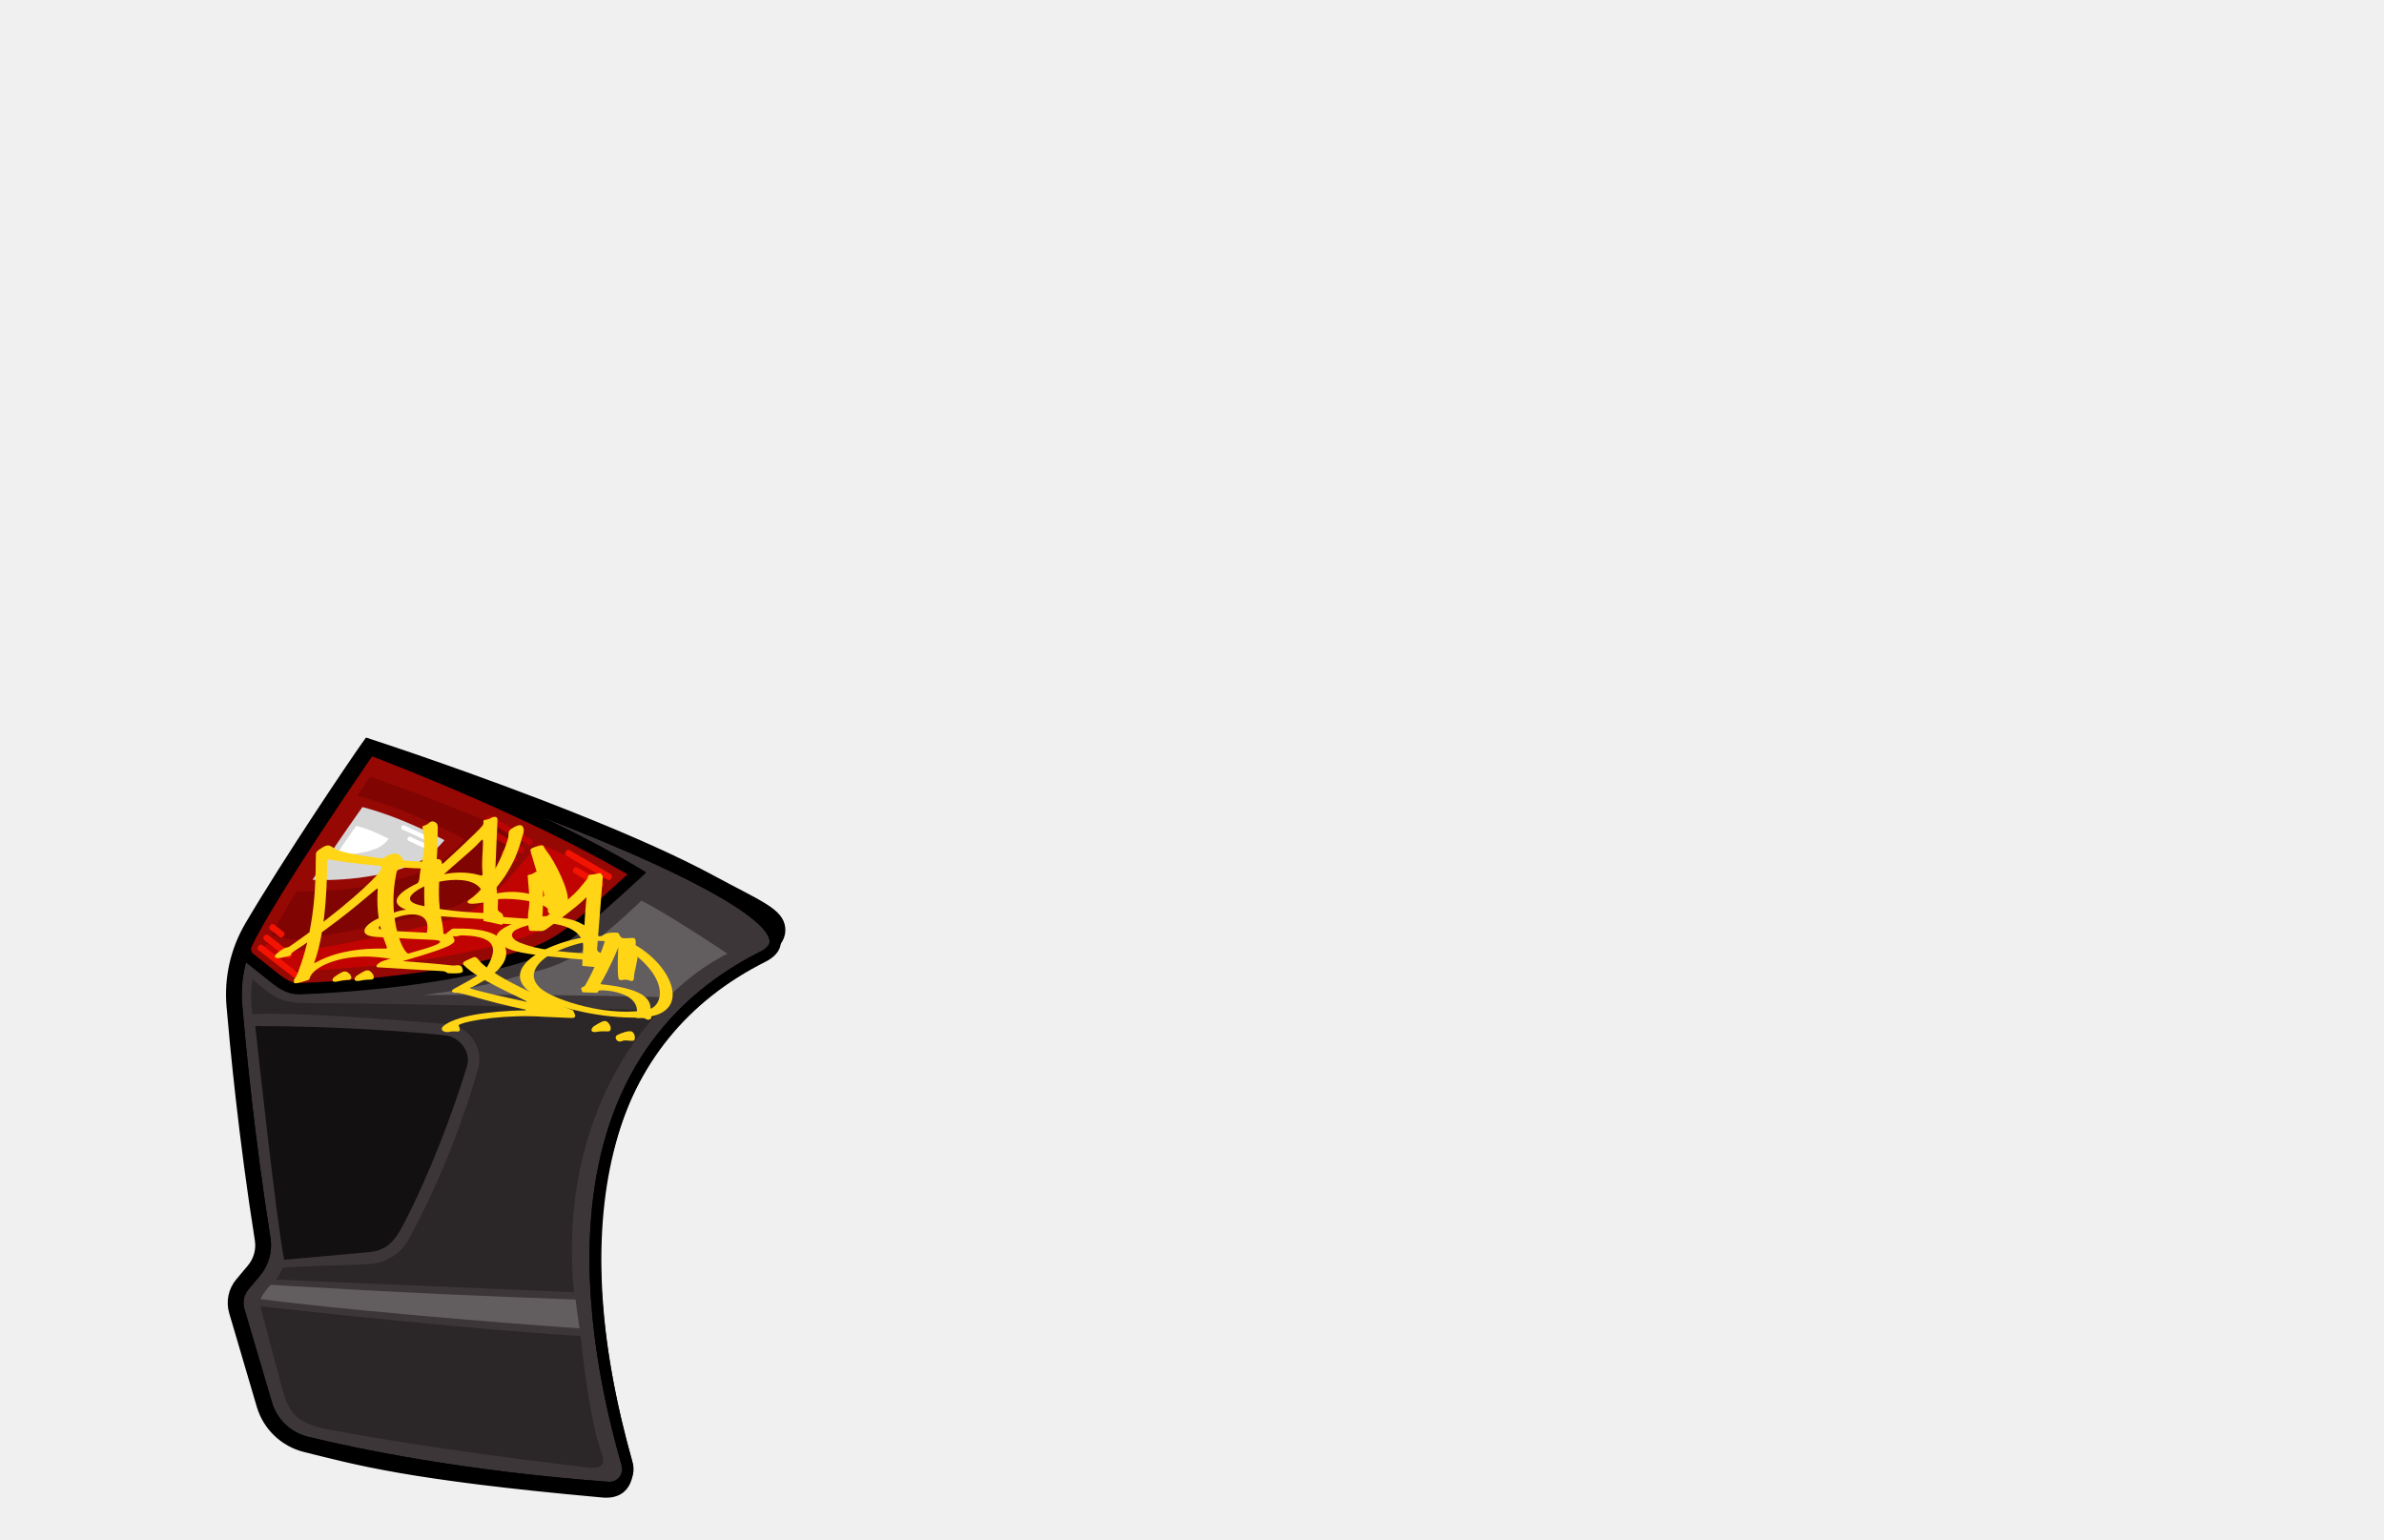
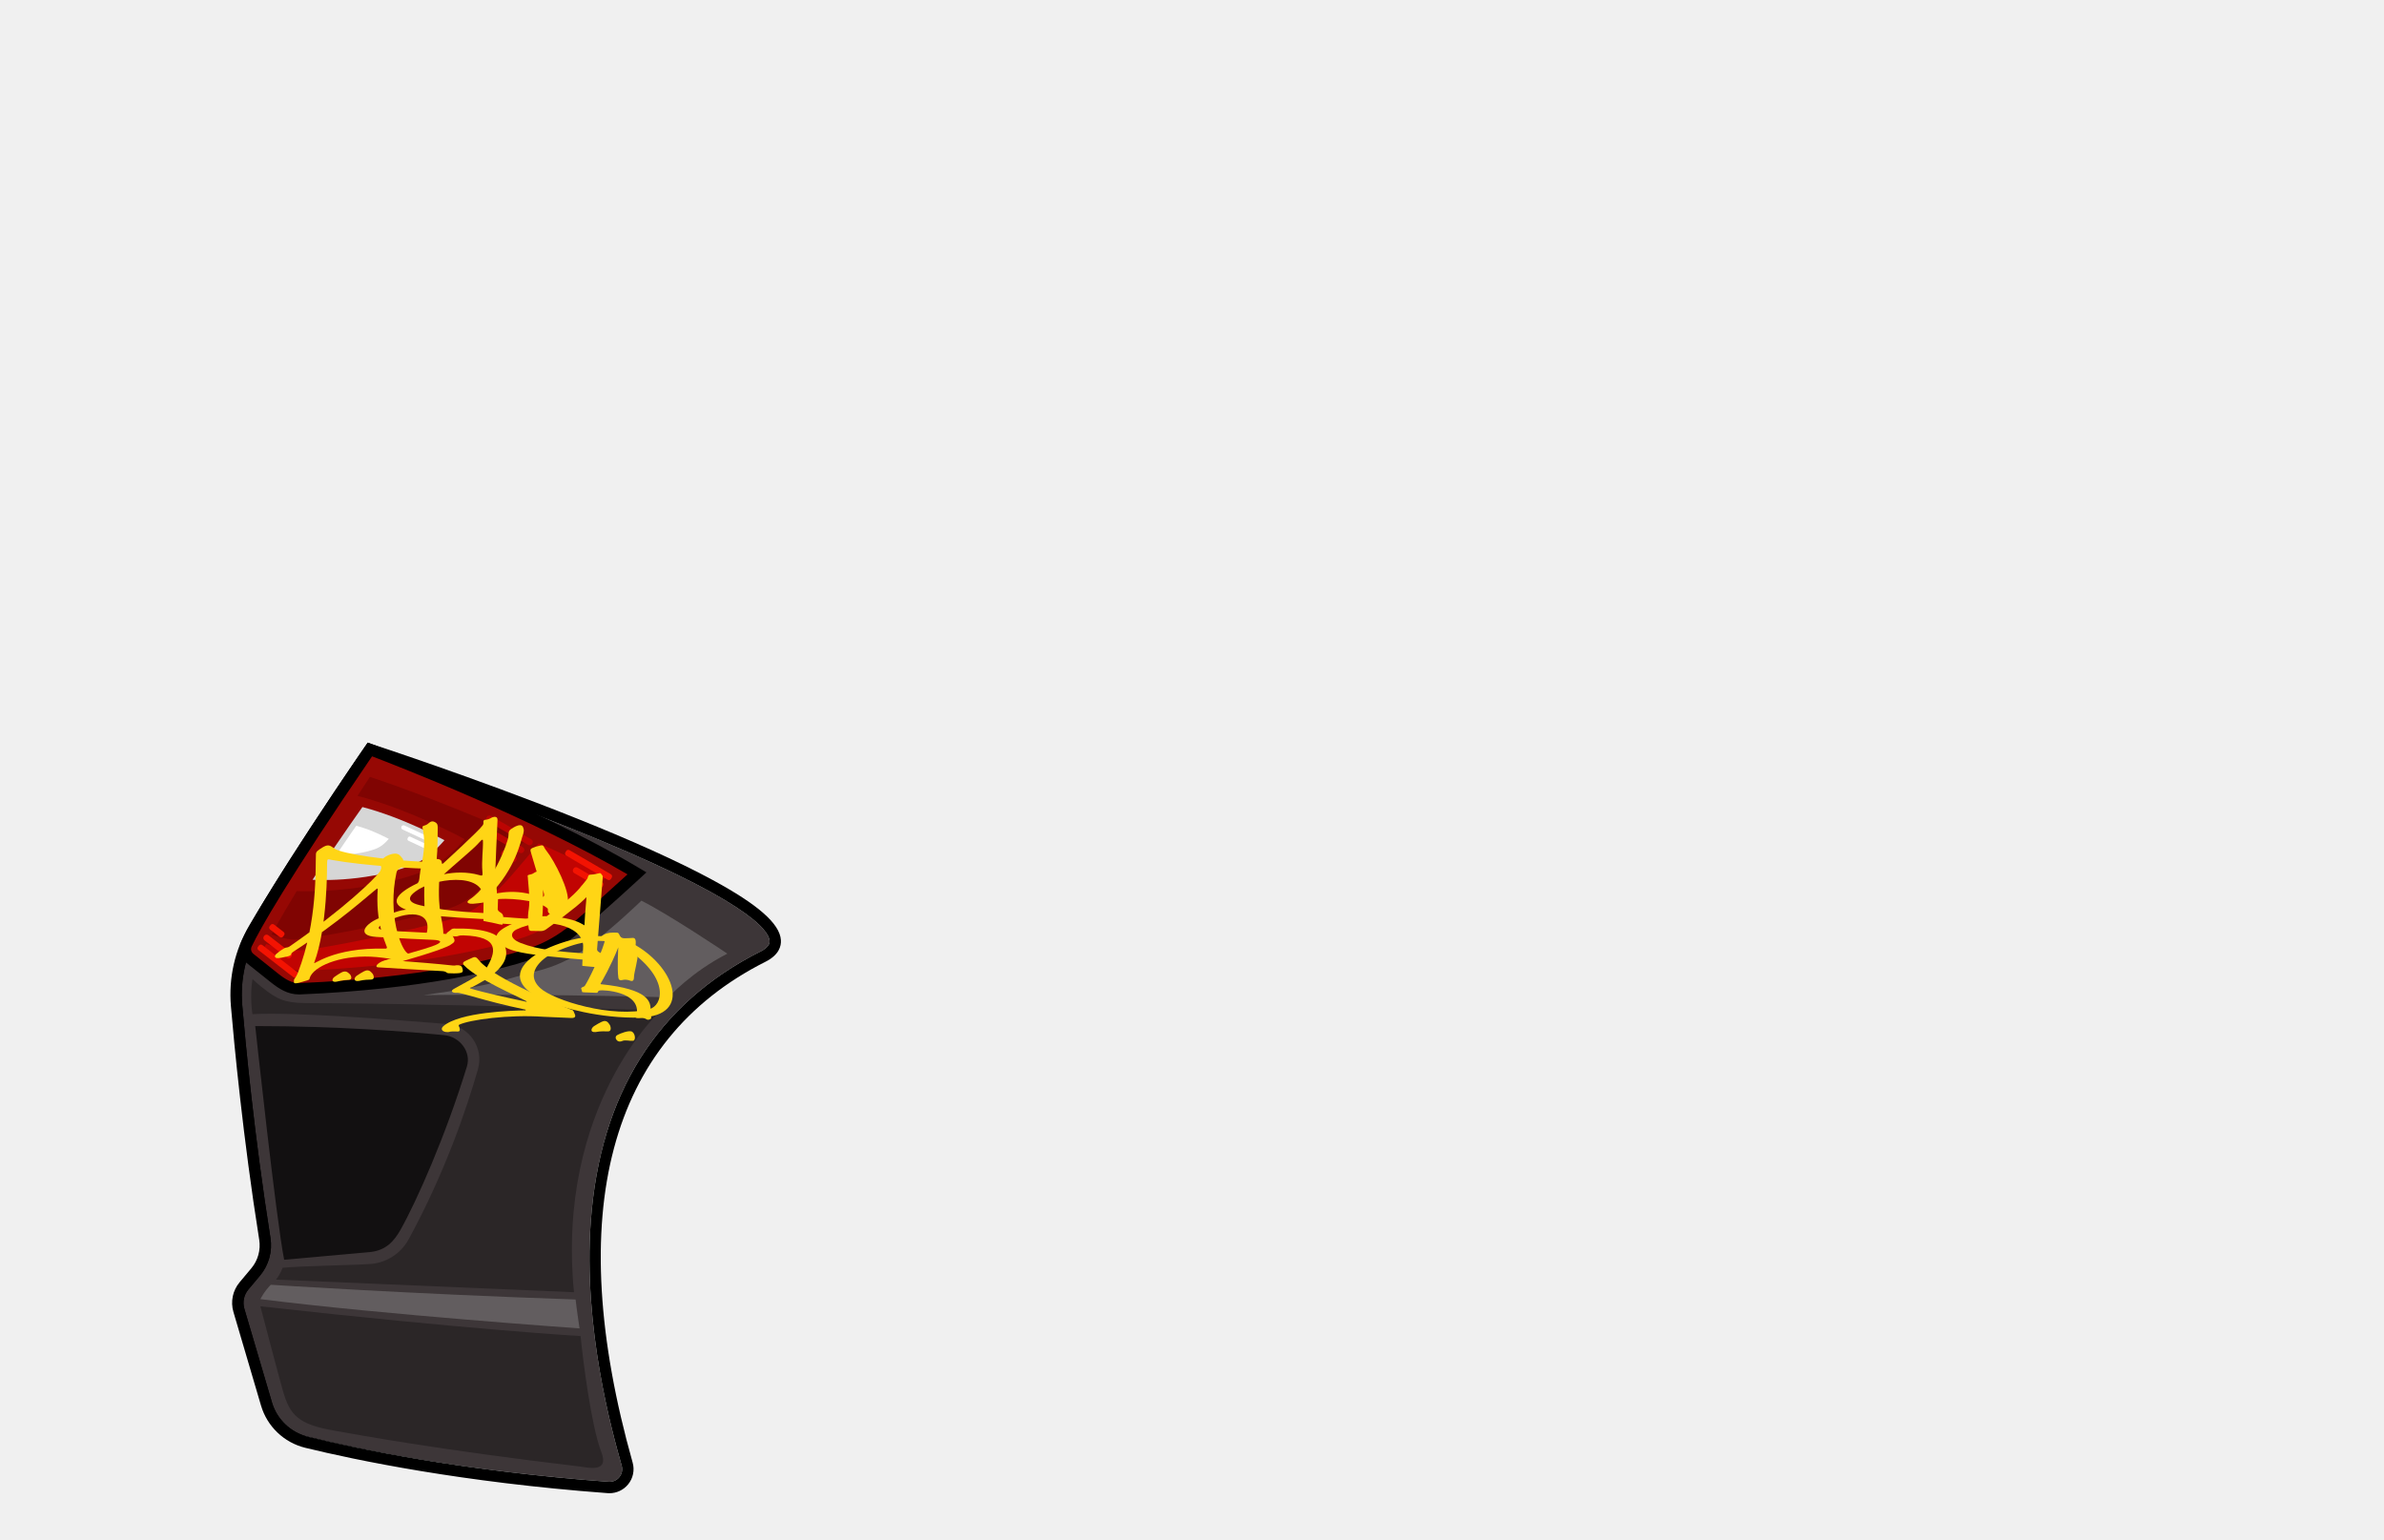
<svg xmlns="http://www.w3.org/2000/svg" id="a" width="1622.14" height="1047.4" viewBox="0 0 1622.14 1047.4">
  <g id="b">
-     <path d="M531.34,631.81c-.84-11.08-15.58-16.29-46.42-33.01-23.14-12.55-55.13-26.99-95.06-42.91-67.89-27.07-136.28-49.39-136.97-49.61l-2.69-.87-1.65,2.31c-8.14,11.42-53.28,78.35-78.92,121.96-9.82,16.7-14.15,35.71-12.5,54.96,2.09,24.6,8.16,89.31,19.24,158.87,1.12,6.99-.84,14.1-5.38,19.52l-7.92,9.45c-4.73,5.63-6.31,13.21-4.23,20.26l18.79,63.76c2.09,7.07,6,13.35,11.19,18.3,5.18,4.95,11.64,8.57,18.81,10.33,34.2,8.36,68.36,18.82,202.56,30.88,18.57,1.67,18.41-16.16,16.97-21.28-47.67-169.24-13.13-294.29,93.63-347.99,9.31-4.68,10.88-10.69,10.56-14.91ZM517.3,647.55c-70.18,35.3-108.97,97.02-115.3,183.46-5.32,72.79,14.51,143.19,21.03,166.32.77,2.75.18,5.6-1.63,7.82-1.8,2.21-4.47,3.35-7.32,3.15-49.47-3.67-92.13-9.27-126.67-14.98-34.54-5.72-60.96-11.55-77.93-15.71-11.67-2.86-21.03-11.79-24.42-23.3l-18.79-63.76c-1.35-4.56-.32-9.45,2.73-13.1l7.92-9.45c5.98-7.14,8.57-16.5,7.1-25.7-11.04-69.32-17.1-133.8-19.19-158.31-1.5-17.65,2.46-35.07,11.46-50.39,24.13-41.05,65.63-102.87,76.92-119.06,13.35,4.41,73.79,24.62,133.81,48.55,121.72,48.52,136.09,70.05,136.62,77.05.08,1.02.31,4.08-6.33,7.42Z" fill="#000" stroke="#000" stroke-miterlimit="10" stroke-width="6" />
-   </g>
-   <g id="c">
+     <path d="M511.99,646.51c-70.18,35.3-108.97,97.02-115.3,183.46-5.32,72.79,14.51,143.19,21.03,166.32.77,2.75.18,5.6-1.63,7.82-1.8,2.21-4.47,3.35-7.32,3.15-49.47-3.67-92.13-9.27-126.67-14.98-34.54-5.72-60.96-11.55-77.93-15.71-11.67-2.86-21.03-11.79-24.42-23.3l-18.79-63.76c-1.35-4.56-.32-9.45,2.73-13.1l7.92-9.45c5.98-7.14,8.57-16.5,7.1-25.7-11.04-69.32-17.1-133.8-19.19-158.31-1.5-17.65,2.46-35.07,11.46-50.39,24.13-41.05,65.63-102.87,76.92-119.06,13.35,4.41,73.79,24.62,133.81,48.55,121.72,48.52,136.09,70.05,136.62,77.05.08,1.02.31,4.08-6.33,7.42Z" fill="#000" stroke-width="0" />
    <path d="M517.3,647.55c-70.18,35.3-108.97,97.02-115.3,183.46-5.32,72.79,14.51,143.19,21.03,166.32.77,2.75.18,5.6-1.63,7.82-1.8,2.21-4.47,3.35-7.32,3.15-49.47-3.67-92.13-9.27-126.67-14.98-34.54-5.72-60.96-11.55-77.93-15.71-11.67-2.86-21.03-11.79-24.42-23.3l-18.79-63.76c-1.35-4.56-.32-9.45,2.73-13.1l7.92-9.45c5.98-7.14,8.57-16.5,7.1-25.7-11.04-69.32-17.1-133.8-19.19-158.31-1.5-17.65,2.46-35.07,11.46-50.39,24.13-41.05,65.63-102.87,76.92-119.06,13.35,4.41,73.79,24.62,133.81,48.55,121.72,48.52,136.09,70.05,136.62,77.05.08,1.02.31,4.08-6.33,7.42Z" fill="#3d3638" stroke-width="0" />
    <path d="M531.34,639.55c-.84-11.08-15.58-24.02-46.42-40.74-23.14-12.55-55.13-26.99-95.06-42.91-67.89-27.07-136.28-49.39-136.97-49.61l-2.69-.87-1.65,2.31c-8.14,11.42-53.28,78.35-78.92,121.96-9.82,16.7-14.15,35.71-12.5,54.96,2.09,24.6,8.16,89.31,19.24,158.87,1.12,6.99-.84,14.1-5.38,19.52l-7.92,9.45c-4.73,5.63-6.31,13.21-4.23,20.26l18.79,63.76c2.09,7.07,6,13.35,11.19,18.3,5.18,4.95,11.64,8.57,18.81,10.33,34.2,8.36,106.41,23.5,205.88,30.88.41.03.81.04,1.2.04,4.89,0,9.56-2.2,12.68-6.02,3.38-4.13,4.53-9.66,3.08-14.79-47.67-169.24-16.45-287.08,90.31-340.78,9.31-4.68,10.88-10.69,10.56-14.91ZM517.3,647.55c-70.18,35.3-108.97,97.02-115.3,183.46-5.32,72.79,14.51,143.19,21.03,166.32.77,2.75.18,5.6-1.63,7.82-1.8,2.21-4.47,3.35-7.32,3.15-49.47-3.67-92.13-9.27-126.67-14.98-34.54-5.72-60.96-11.55-77.93-15.71-11.67-2.86-21.03-11.79-24.42-23.3l-18.79-63.76c-1.35-4.56-.32-9.45,2.73-13.1l7.92-9.45c5.98-7.14,8.57-16.5,7.1-25.7-11.04-69.32-17.1-133.8-19.19-158.31-1.5-17.65,2.46-35.07,11.46-50.39,24.13-41.05,65.63-102.87,76.92-119.06,13.35,4.41,73.79,24.62,133.81,48.55,121.72,48.52,136.09,70.05,136.62,77.05.08,1.02.31,4.08-6.33,7.42Z" fill="#000" stroke-width="0" />
    <path d="M433.43,594.28s-22.03,20.36-42.15,37.6c-9.16,7.84-19.78,13.75-31.25,17.45-24.68,7.97-74.4,20.06-155.83,23.46-6.5.27-11.61-2.75-17.19-7.16l-17-13.56c-2.9-2.32-3.85-6.33-2.25-9.68,5.59-11.71,23.95-44.74,83.93-132.43,0,0,107.92,40.15,181.75,84.32Z" fill="#960804" stroke-width="0" />
    <path d="M203.41,676.67c-7.58,0-13.51-3.83-18.8-8l-17.02-13.57c-4.35-3.47-5.71-9.37-3.33-14.37,5.8-12.14,24.45-45.55,84.23-132.95l1.71-2.49,2.83,1.05c1.08.4,109.1,40.78,182.38,84.63l4.43,2.65-3.79,3.5c-.22.2-22.31,20.61-42.26,37.7-9.55,8.17-20.51,14.29-32.58,18.19-22.71,7.33-73.28,20.15-156.86,23.64-.32.01-.63.02-.95.02ZM253.16,514.65c-58.13,85.1-76.27,117.58-81.92,129.41-.83,1.73-.35,3.78,1.17,4.99l17,13.56c5.14,4.06,9.36,6.52,14.62,6.32,82.67-3.45,132.48-16.06,154.81-23.27,11.09-3.58,21.16-9.2,29.92-16.71,14.91-12.77,31.04-27.41,38.22-33.99-65.78-38.51-156.72-73.8-173.82-80.31Z" fill="#000" stroke-width="0" />
    <path d="M358.51,570.73l-32.28,34.45c-6.15,6.55-14.04,11.24-22.74,13.5-50.84,13.18-87.29,18.81-98.36,20.35-3.34.47-6.73.4-10.04-.24-5.42-1.07-10.31-2.89-10.31-2.89,0,0,4.93-9.4,17.12-29.55,10.56.37,47.4.55,83.29-12.37,7.11-2.56,13.69-6.34,19.42-11.29,3.49-3,7.52-6.88,11.58-11.65,0,0-36.36-20-72.94-29.49,0,0,4.9-7.6,8.44-12.89,0,0,41.83,13.3,106.83,42.07Z" fill="#800402" stroke-width="0" />
    <path d="M212.66,598.63c21.17-31.6,33.93-49.47,33.93-49.47,28.01,7.27,55.83,22.57,55.83,22.57-3.1,3.64-6.19,6.62-8.86,8.92-4.38,3.78-9.42,6.68-14.86,8.64-32.51,11.7-66.04,9.34-66.04,9.34Z" fill="#d6d6d6" stroke-width="0" />
    <path d="M171.78,690.09c30.7-1.57,99.59,4.12,132.08,6.68,15.27,1.2,25.57,16.1,21.35,30.83-7.8,27.21-22.53,70.52-47.13,115.65-5.17,9.49-14.71,15.8-25.47,16.79-8.57.78-49.77,1.42-60.35,2.65,0,0-1.36,4.21-4.48,8.01l202.77,8.6c-12.29-127.03,59.18-191.83,59.18-191.83-96.09-2.59-188.82-4.86-237.8-4.88-15.01,0-20.8-1.09-30.03-7.97-6.14-4.57-10.08-8.37-10.08-8.37-2.05,11.63-.04,23.85-.04,23.85Z" fill="#000" opacity=".3" stroke-width="0" />
    <path d="M436.42,612.87c19.46,9.77,58.49,36.05,58.49,36.05-24.19,12.31-40.11,29.68-40.11,29.68-101.97-2.6-166.49-1.45-166.49-1.45,49.21-6.8,57.01-11.46,77.04-16.36,12.09-2.96,23.5-8.21,33.5-15.62,18.31-13.57,37.58-32.3,37.58-32.3Z" fill="#999" opacity=".4" stroke-width="0" />
    <path d="M173.67,698.2s14.25,132.05,19.68,159.01c0,0,38.8-3.48,58.34-5.25,11.06-1,16.69-7.79,20.86-15.2,10.97-19.47,30.74-63.98,45.15-111.05,3.09-10.09-4.92-20.31-15.42-21.33-25.17-2.45-72.75-6.19-128.61-6.19Z" fill="#000" opacity=".7" stroke-width="0" />
    <path d="M179.09,645.74l2.04-3.42c11.9,4.6,18.65,4.71,26.55,4.06,10.61-.87,64.51-11.05,102.7-21.88,12.12-3.44,26.78-16.47,36.37-27.33,6.65-7.53,19.73-23.16,19.73-23.16,16.11,6.15,46.33,22.26,46.33,22.26-3.99,4.17-17.89,16.32-28.16,25.2-8.56,7.39-18.44,13.14-29.18,16.66-55.23,18.07-132.79,21.8-150.26,22.42-2.37.08-4.7-.5-6.74-1.7-10.4-6.16-19.38-13.1-19.38-13.1Z" fill="#c10402" stroke-width="0" />
    <rect x="172.41" y="651.84" width="33.32" height="4.34" rx="1.63" ry="1.63" transform="translate(440.39 21.31) rotate(37.79)" fill="#f31302" stroke-width="0" />
    <rect x="177.28" y="641.86" width="23.25" height="4.34" rx="2.01" ry="2.01" transform="translate(434.24 19.31) rotate(37.79)" fill="#f31302" stroke-width="0" />
    <rect x="182.65" y="631.19" width="11.52" height="4.34" rx="1.63" ry="1.63" transform="translate(427.6 17.38) rotate(37.79)" fill="#f31302" stroke-width="0" />
    <rect x="382.57" y="586.4" width="35.87" height="4.34" rx="1.63" ry="1.63" transform="translate(450.57 1298.72) rotate(-149.8)" fill="#f31302" stroke-width="0" />
    <rect x="388.57" y="594.91" width="23.25" height="4.34" rx="2.01" ry="2.01" transform="translate(445.7 1314.44) rotate(-149.8)" fill="#f31302" stroke-width="0" />
    <rect x="394.33" y="603.94" width="11.52" height="4.34" rx="2.01" ry="2.01" transform="translate(440.96 1331.22) rotate(-149.8)" fill="#f31302" stroke-width="0" />
    <rect x="271.97" y="566.21" width="25" height="3.03" rx="1.51" ry="1.51" transform="translate(303.06 1202.45) rotate(-155.06)" fill="#fff" stroke-width="0" />
    <rect x="276.7" y="572.14" width="16.21" height="3.03" rx="1.14" ry="1.14" transform="translate(301.18 1213.9) rotate(-155.06)" fill="#fff" stroke-width="0" />
    <path d="M228.98,581.48c8.39-12.51,13.44-19.59,13.44-19.59,11.09,2.88,22.11,8.94,22.11,8.94-1.23,1.44-2.45,2.62-3.51,3.53-1.73,1.5-3.73,2.65-5.89,3.42-12.87,4.63-26.16,3.7-26.16,3.7Z" fill="#fff" stroke-width="0" />
    <rect x="328.78" y="562.87" width="35.87" height="4.34" rx="2.01" ry="2.01" transform="translate(362.11 1227.8) rotate(-149.8)" fill="#bc0402" stroke-width="0" />
    <rect x="334.77" y="571.39" width="23.25" height="4.34" rx="2.01" ry="2.01" transform="translate(357.24 1243.52) rotate(-149.8)" fill="#bc0402" stroke-width="0" />
    <rect x="340.53" y="580.42" width="11.52" height="4.34" rx="2.01" ry="2.01" transform="translate(352.5 1260.3) rotate(-149.8)" fill="#bc0402" stroke-width="0" />
    <path d="M192.57,946.61c4.69,16.36,10.5,22.62,34.61,26.84,16.2,2.83,69.62,12.87,166.8,24.38,5.75.68,20.81,4.71,15.2-9.7-6.96-17.88-12.67-63.77-14.12-78.98,0,0-75.1-4.34-217.89-20.27,0,0,12.45,47.5,15.38,57.73Z" fill="#000" opacity=".3" stroke-width="0" />
    <path d="M177.19,884s2.5-5.21,7.06-9.77c0,0,94.66,6.22,207.4,10.02,0,0,1.08,9.25,2.7,19.66,0,0-132.47-9.23-217.16-19.91Z" fill="#999" opacity=".4" stroke-width="0" />
  </g>
-   <g id="d">
+   <g id="c">
    <path d="M199.7,647.56c-2.42,1.57-.89,1.65-2.12,2.48-.92.62-1.55.71-6.09,1.65-5.53,1.15-4.79-1.46-3.5-2.56,2.86-2.42,4.71-3.47,5.58-3.94,1.31-.71,1.99-.12,3.57-1.22,37.96-26.38,57.66-45.92,61.3-50.82.77-1.03,1.43-3.59.45-4.04-.7-.32-.15-4.92,5.25-7.14,3.95-1.62,6.68-1.47,8.25.42s2.53,2.35,1.62,4.33,2.95,1.33,1.31,2.27c-2.57,1.48-5,2.24-5.54,4.74-6.24,29.01,3.17,52.15,7.47,54.88,4.99,3.17-3.59,4.08-6.69,4.06-6.03-.03-6.17-.67-14.28-1.42-21.93-2.04-40.62,5.14-44.88,12.7-1.21,2.15-.19,2.52-2.33,3.16-3.47,1.03-4.19,1.24-5.87,1.66-1.22.3-3.12.67-3.21-.36-.03-.35-.04-.58.02-1.28.12-1.47,1.17-1.28,2.79-5.51,13.38-34.76,11.72-70.6,12.17-80.47.04-.83.42-1.6,1.06-2.13.88-.72,2.29-1.79,3.96-2.71,3.77-2.08,4.84-.72,7.7,1.17,5.47,3.61,35.65,7.88,61.09,8.95,6.18.26,10.89,4.59,3.27,4.67s-44.24-1.98-66.02-5.91c-3.11-.56-3.41-1.14-3.47,2.22-.05,3.09.31,43.41-8.76,67.65-.88,2.34,11.88-10.55,48.67-9.56.55.01.96-.52.77-1.04-1.87-5.25-7.7-17.63-6.23-39.4.02-.32-.33-.52-.58-.33-6.01,4.63-24.96,22.23-56.74,42.8Z" fill="#ffd515" stroke-width="0" />
    <path d="M229.15,667.96c1.76-.33,2.48-.85,8.18-1.24,2.44-.17,1.72-2.29,1.15-3.27-.18-.3-.63-.79-1.5-1.5-1.49-1.23-3.07-1.12-4.75-.18s-2.69,1.59-4.6,2.93c-1.76,1.23-2.46,4.01,1.52,3.27Z" fill="#ffd515" stroke-width="0" />
    <path d="M244.15,667.48c1.8-.26,2.56-.79,8.35-.92,2.48-.06,1.88-2.38,1.36-3.47-.16-.33-.59-.88-1.42-1.7-1.43-1.41-3.04-1.37-4.79-.44s-2.81,1.58-4.83,2.93c-1.85,1.24-2.74,4.2,1.33,3.61Z" fill="#ffd515" stroke-width="0" />
    <path d="M287.76,564.75c-.36-1.84-.71-2.53.83-2.93,1.9-.5,2.75-1.35,3.77-2.22s2.43-.9,3.67-.15,1.83,1.21,1.81,3.63c-.02,2.28-.04,15.6-.69,21.45,0,0,3.81-.29,3.48,3.06,0,0,.58.2.76.05.98-.82,24.94-22.81,26.99-25.98.56-.87.63-1.23.54-2.12-.12-1.21.33-1.63,1.41-1.73,2.91-.28,3.91-1.5,5.12-1.82s3.2-.44,3.07,2.06c-.06,1.25-1.73,36.36-1.46,38.17s1.19,10.71,1.07,12.31.85.89.8,1.78-.2,6.89-.27,8.03c-.16,2.74,4.08,2.25,3.71,5.84-.27,2.7-.39,4.21-.43,4.79-.01.16-.15.27-.31.26-3.13-.3-2.59-.76-12.41-2.47-.15-.03-.26-.15-.26-.3,0-1.02-.08-4.72-.04-6.02.06-1.95.12-7.14.14-8.8.21-19.04-35.19-13.77-46.43-4.98-.81.63-9.27,6.3,2.65,9.19,20.93,5.08,43.81,5.16,47.35,5.65s1.71,3.17,1.08,3.85-39.97-2.08-46.82-3.14-6.97-1.84-10.98-3.37c-10.77-4.12-6.5-10.81,7.86-17.67,6.7-3.2,22.27-9.89,39.12-6.5,5.46,1.1,5.71,2.54,5.32-2-.55-6.4.49-15.44.42-18.65s.48-4.16-4.15.91c-2.62,2.87-15.8,13.92-22.87,20.35-3.38,3.08-21.25,8.67-18.25,6.41,1.99-1.5,1.95-3.18,2.22-5.95.75-7.56,4.71-18.1,2.18-30.99Z" fill="#ffd515" stroke-width="0" />
    <path d="M405.21,702.26c1.81-.17,2.61-.69,8.35-.44,2.46.11,2.1-2.49,1.7-3.72-.12-.38-.49-1.01-1.24-1.96-1.27-1.64-2.87-1.71-4.7-.81s-2.94,1.54-5.07,2.88c-1.96,1.23-3.13,4.43.95,4.05Z" fill="#ffd515" stroke-width="0" />
    <path d="M359.22,597.67c-.15-1.63-.6-2.23.97-2.48,1.94-.3,2.84-.98,3.91-1.66s2.49-.61,3.71.12,1.79,1.17,1.67,3.26c-.11,1.87.32,20.2-.43,26.35-.06.47.31.88.78.87.24,0,.51-.02.75-.05.4-.04.78-.19,1.11-.42,19.15-13.96,22.59-19.18,24.78-21.77.48-.57,2.29-2.85,3-3.76.2-.25.33-.54.4-.85.45-1.91,1-2.11,2.02-2.13,2.59-.04,4.86-.86,6.22-1.03.31-.04.62.1.81.35l.9,1.18c.24.32.36.7.32,1.1-.5,5.74-3.76,48.03-3.86,48.95-.32,2.82,4.06,2.07,3.54,5.16-.39,2.32.32,7.66.17,7.64-3.15-.47-4.29-.27-13.55-1.25-.15-.02-.26-.15-.25-.28.06-.89.13-4.09.23-5.21.15-1.68.35-6.42.37-7.86.22-14.26-26.58-20.48-45.43-11.41-3.17,1.53-5.78,5.8,3.07,9.22,11.99,4.63,24.6,5.75,48.25,7.43,3.61.26.97,3.55.3,4.09s-31-2.51-38.23-3.47c-16.13-2.13-19.62-4.33-22.53-6.14-9.79-6.1-2.71-12.16,12.11-17.11,6.92-2.31,15.78-5.03,32.71-1.16,6.71,1.53,10.62,4.33,10.62,4.33.62-12.13,1.31-16.44,1.38-19.23,0,0-2.02,2.27-6.93,6.34-2.58,2.14-13.14,10.4-20.58,15.64-1.06.75-2.33,1.13-3.62,1.11l-6.57-.1c-.74-.01-1.36-.53-1.51-1.26-.66-3.2-.7-9.41-.35-11.47,1.09-6.49.82-10.84-.3-23.04Z" fill="#ffd515" stroke-width="0" />
    <path d="M345.93,569.14c.23-3.6.01-4.07,3.41-6.03s5.65-2.21,6.5-.38.76,3.38-.48,6.7c-.89,2.36-4.46,21.78-22.48,39.8,0,0,14.85-5.43,31.63.27,8.5,2.89,5.43-1.85,4.01-5.92-2.23-6.42-6.72-21.47-7.39-23.95-.4-1.48-.26-1.99,1.41-2.72,1.52-.67,2.26-.94,5.25-1.59,2.48-.54,1.82.84,3.96,3.5,5.71,7.12,16.25,27.91,14.5,35.22-.9,3.76-8.06,10.64-11.53,8.32s-.9-3.22-2.43-4.5c-7.35-6.14-29.83-6.84-34.52-5.89s-5.09,2.08-15.92,3c-1.99.17-6.01-.46-2.1-3.05,15.49-10.25,25.92-38.79,26.17-42.77Z" fill="#ffd515" stroke-width="0" />
    <path d="M341.2,623.89c2.91.28,16.62,1.25,19.27,1.38s-4.35,3.97-6.73,3.9-12.78-.49-14.98-1.1-.04-4.42,2.44-4.18Z" fill="#ffd515" stroke-width="0" />
    <path d="M288.91,601.56c-.48,2.54-.16,13.72-.07,15.33s-8.06,2.09-11.18,2.08c-5.5-.01-11.07,2.65-18.29,5.23-10.63,3.79-17.72,12.48-3.25,13.35,18.8,1.14,31.04,1.63,38.27,1.95s5.66,1.92,2.05,3.49c-7.16,3.12-33.69,9.76-36.68,11.25-3.89,1.94-4.46,3.83-2.64,3.97,3.21.26,39.51,2.37,43.33,2.56s2.85,1.38,4.9,1.48,4.72.19,7.07-.07c2.86-.32,2.64-1.4,2.33-2.9-.39-1.89-1.34-2.36-2.76-2.46-2.32-.17-1.8.38-4.05.15-1.77-.18-9.58-1.14-33.91-2.99,0,0,26.78-7.51,32.44-11.03,3.18-1.98,3.44-2.64,1.84-5.53-.48-.87-1.17-1.62-3.65-1.84-10.07-.87-38.16-1.96-42.15-2.44-7.24-.87-5.31-2.59-.72-5.21,14.37-8.21,32.75-9.01,28.48,7.28-.34,1.3,11.4,3.07,11.41,1.52.12-11.98-4.25-13.63-2.69-39.79.24-4.04-9.47,1.36-10.08,4.63Z" fill="#ffd515" stroke-width="0" />
    <path d="M430.17,702.08c2.07,1.31,2.6,5.89.54,6.14s-5.31-.81-7.33.13c-1.07.5-2.48.62-3.5-.33-1.02-.94-1.6-2.71.19-3.74,1.79-1.02,8.03-3.52,10.11-2.21Z" fill="#ffd515" stroke-width="0" />
    <path d="M304.23,636.07c-.71-.29-.73-.99.5-1.82s1.82-1.43,2.48-1.93c.96-.72,2.19-.44,3.53-.47s23.44-.75,29.99,7.32c13.38,16.48-13.09,28.96-17.77,31.63-.83.47-1.6.89-2.97,1.3-.24.07-.25.4-.02.48,8.72,2.7,24.71,6.24,38.18,9.08.2.04.3-.23.12-.33-6.21-3.54-33.15-14.86-42.38-24.33-1.43-1.46-.86-2.37.84-3.15s2.67-1.18,4.69-2.16,2.89-.27,4.56,1.82c10.27,12.81,59.27,32.25,61.89,33.21s1.86.45,2.77,2.28,1.8,3.91-2.22,3.68c-2.29-.13-16.65-.68-18.43-.8-24.33-1.65-50.32,2.05-57.47,5.34-.37.17-.52.62-.32.98.58,1.07,1.38,3.74-.62,3.68-6.71-.22-4.81.33-6.71.4-3.93.16-5.49-2.06-3.19-4.04,11.17-9.58,47.04-10.62,55.78-10.73.3,0,.36-.44.07-.5-29.71-6.28-43.38-11.78-46.81-11.47-2.59.23-4.59-.95-2.1-2.52s19.96-10.29,22.12-13.86c6.78-11.24,9.77-21.89-15.38-22.67-3.68-.12-3.37.72-5.15.69-6.34-.09-5.24-.8-6-1.11Z" fill="#ffd515" stroke-width="0" />
    <path d="M430.27,641.95c-23.04-12.12-54.23,1.05-62.85,5.9-16.72,9.41-21.23,22.84,4.77,33.62,9.47,3.93,36.07,11.74,63.36,10.93,36.77-1.08,22.71-35.73-5.27-50.45ZM441.95,686.61c-25.04,6.5-65.33-5.87-74.38-14.3-12.41-11.57,5.3-22.15,8-23.44,34.75-16.7,49.24-4.54,52.71-2.07,27.81,19.71,22.39,37.56,13.66,39.82Z" fill="#ffd515" stroke-width="0" />
    <path d="M432.34,690.37c-.36.79-.97,2.34,1.61,2.38,3.19.05,4.01-.43,6.24.96.78.49,2.88-.1,2.92-1.1.07-1.74-.43-1.79-.42-5.39,0-5.39-.96-14.16-33.77-17.5-.23-.02-.37-.27-.25-.47,1.25-2.07,6.83-11.62,12.04-24.66,0,0-.87,14.41.03,20.58.3,2.04,1.41,2.02,3.54,1.56.81-.18,2.41-.08,3.56.26,1.37.4,3.56,1.78,3.55-2.37,0-2.8,3.04-12.66,2.41-15.43s-1.53-4.42-1.39-5.48c.58-4.34-.24-5.59-1.91-5.5s-4.55.32-6.03.23c-3.47-.22-2.49-3.71-4.62-3.82-4.05-.21-6.91.18-8.93,1.33s-2.6,2.54-1.35,3.38,2.45-2.74,2.04.24c-.71,5.18-9.01,23.28-12.67,29.56-.87,1.5-1.01,1.95-1.86,2.26-1.75.65-1.91,1.05-1.32,2.18s-.53,1.62,1.91,1.68,6.96.32,8.15.3c1.58-.03.43-1.27,2.38-1.61,2.38-.42,25.78.67,25.25,14.61-.09,2.32-.74,1.01-1.12,1.83Z" fill="#ffd515" stroke-width="0" />
  </g>
</svg>
